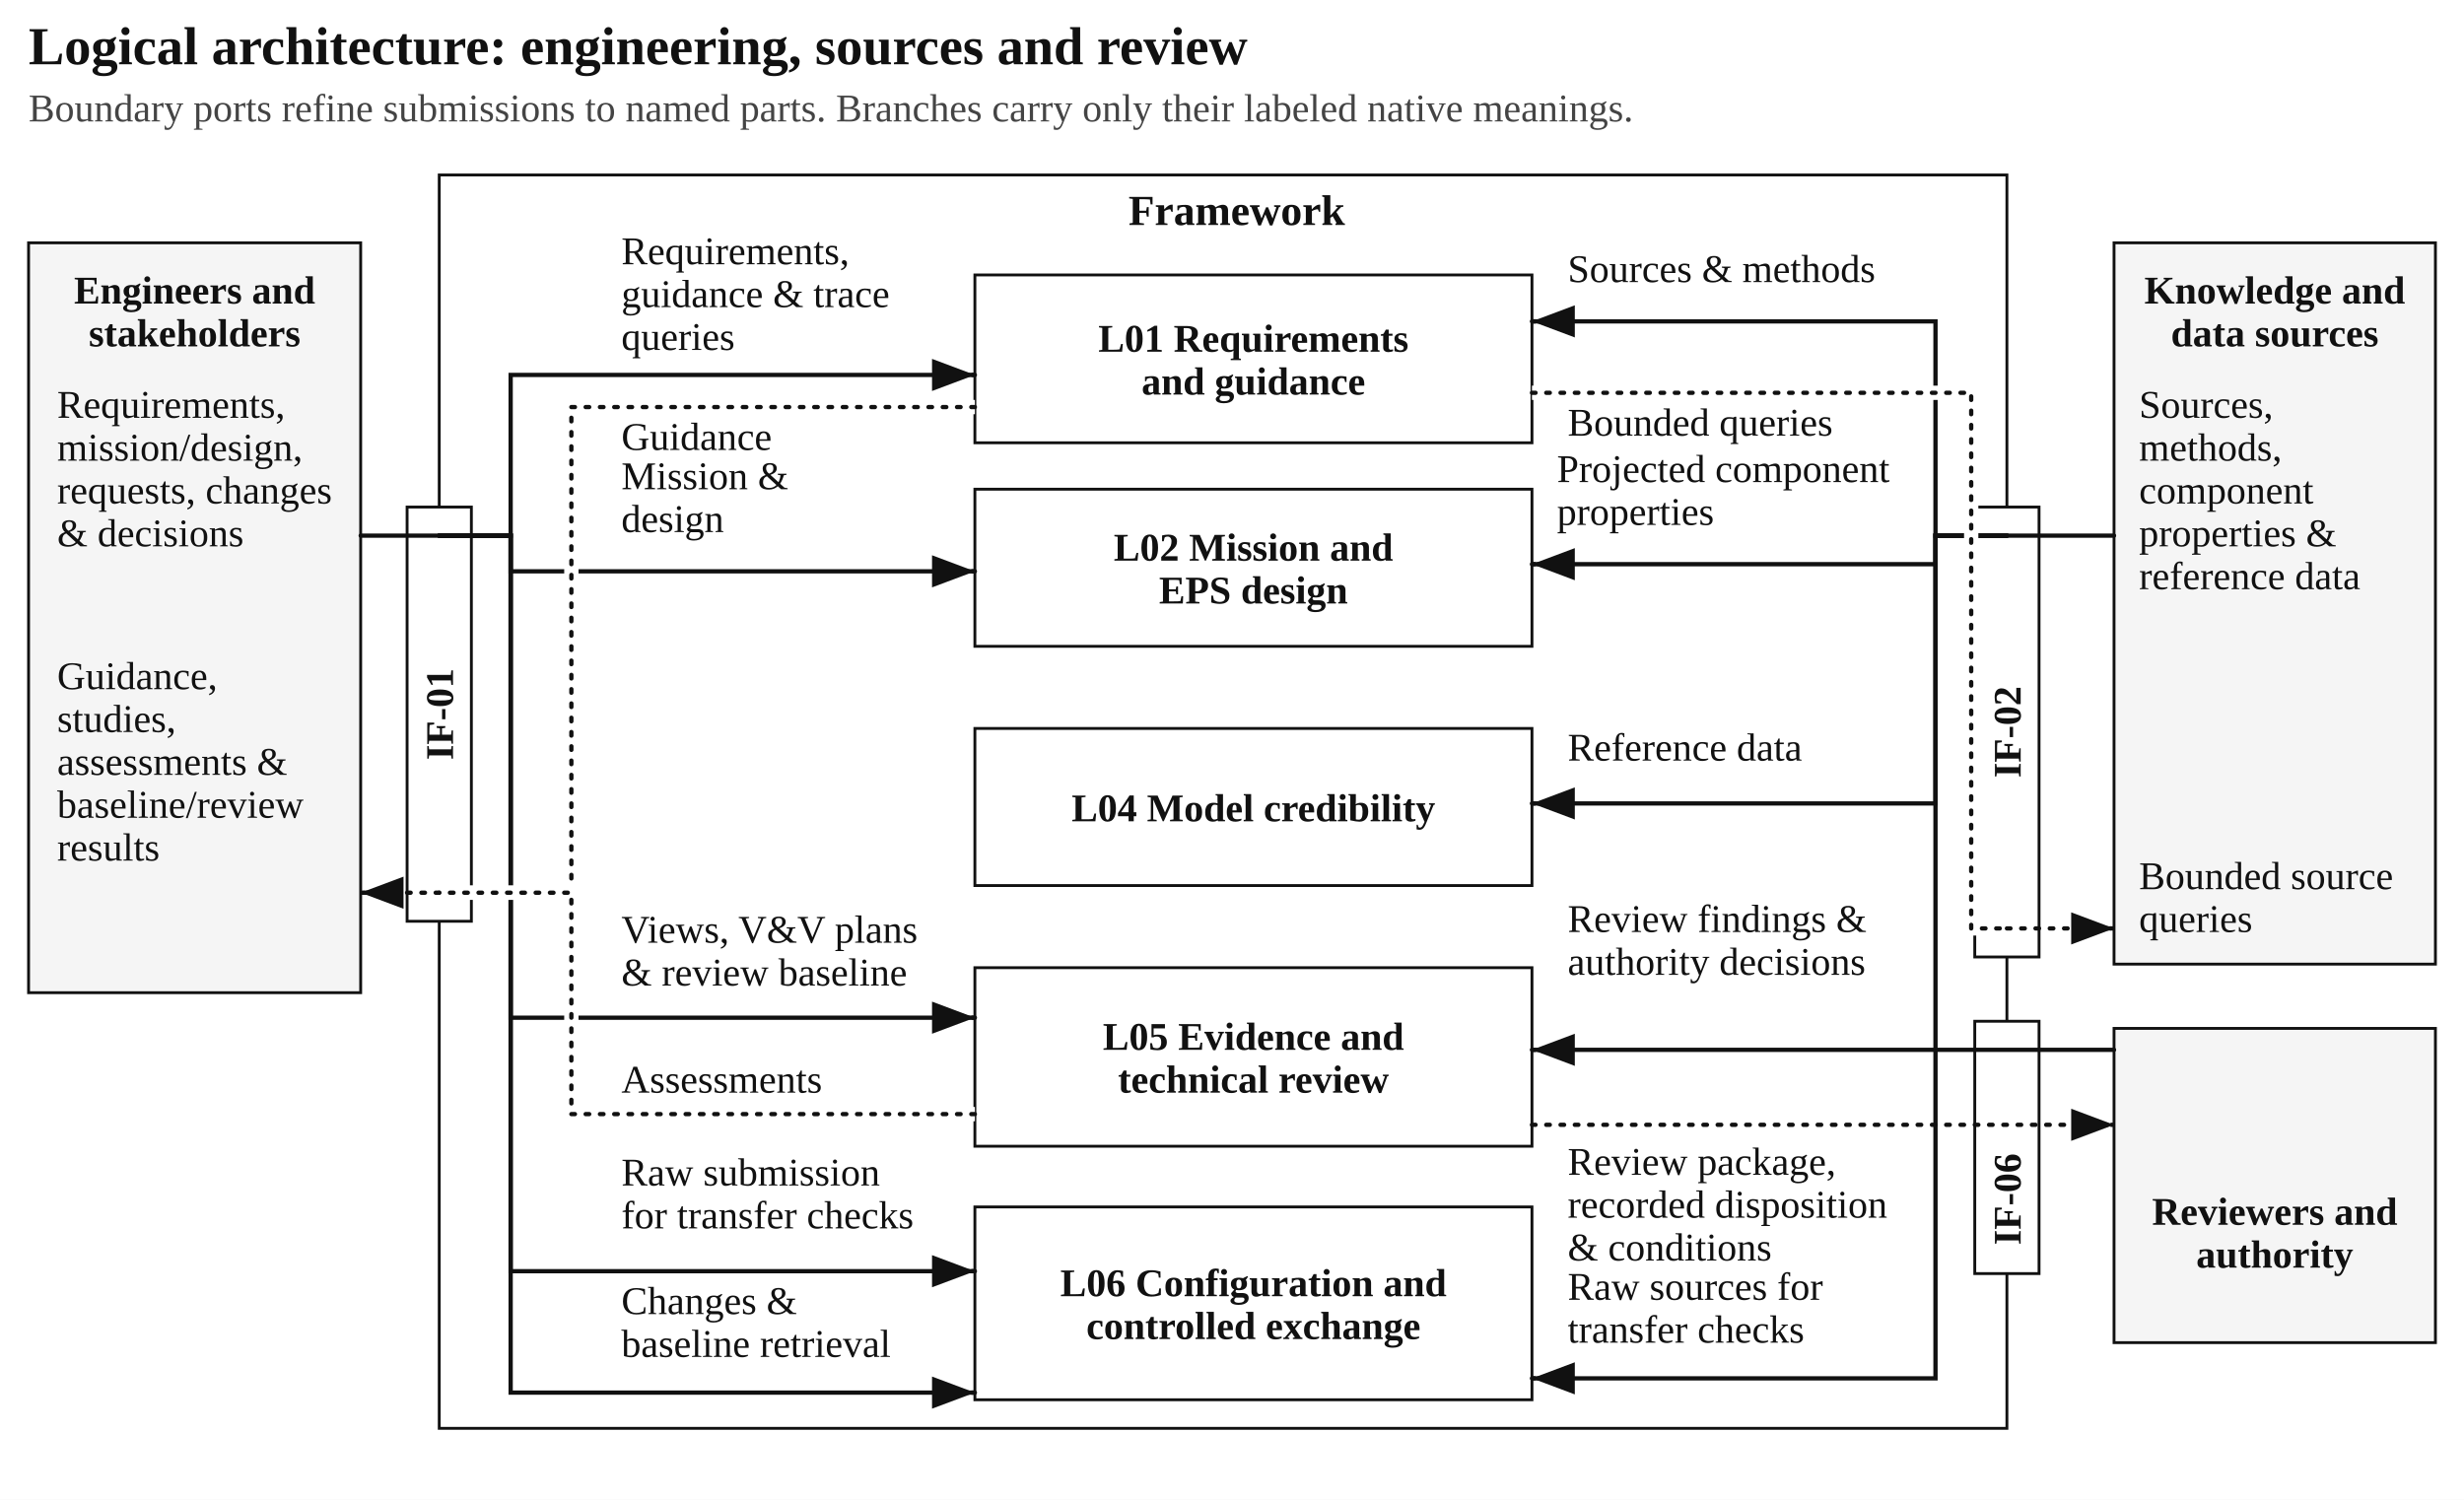
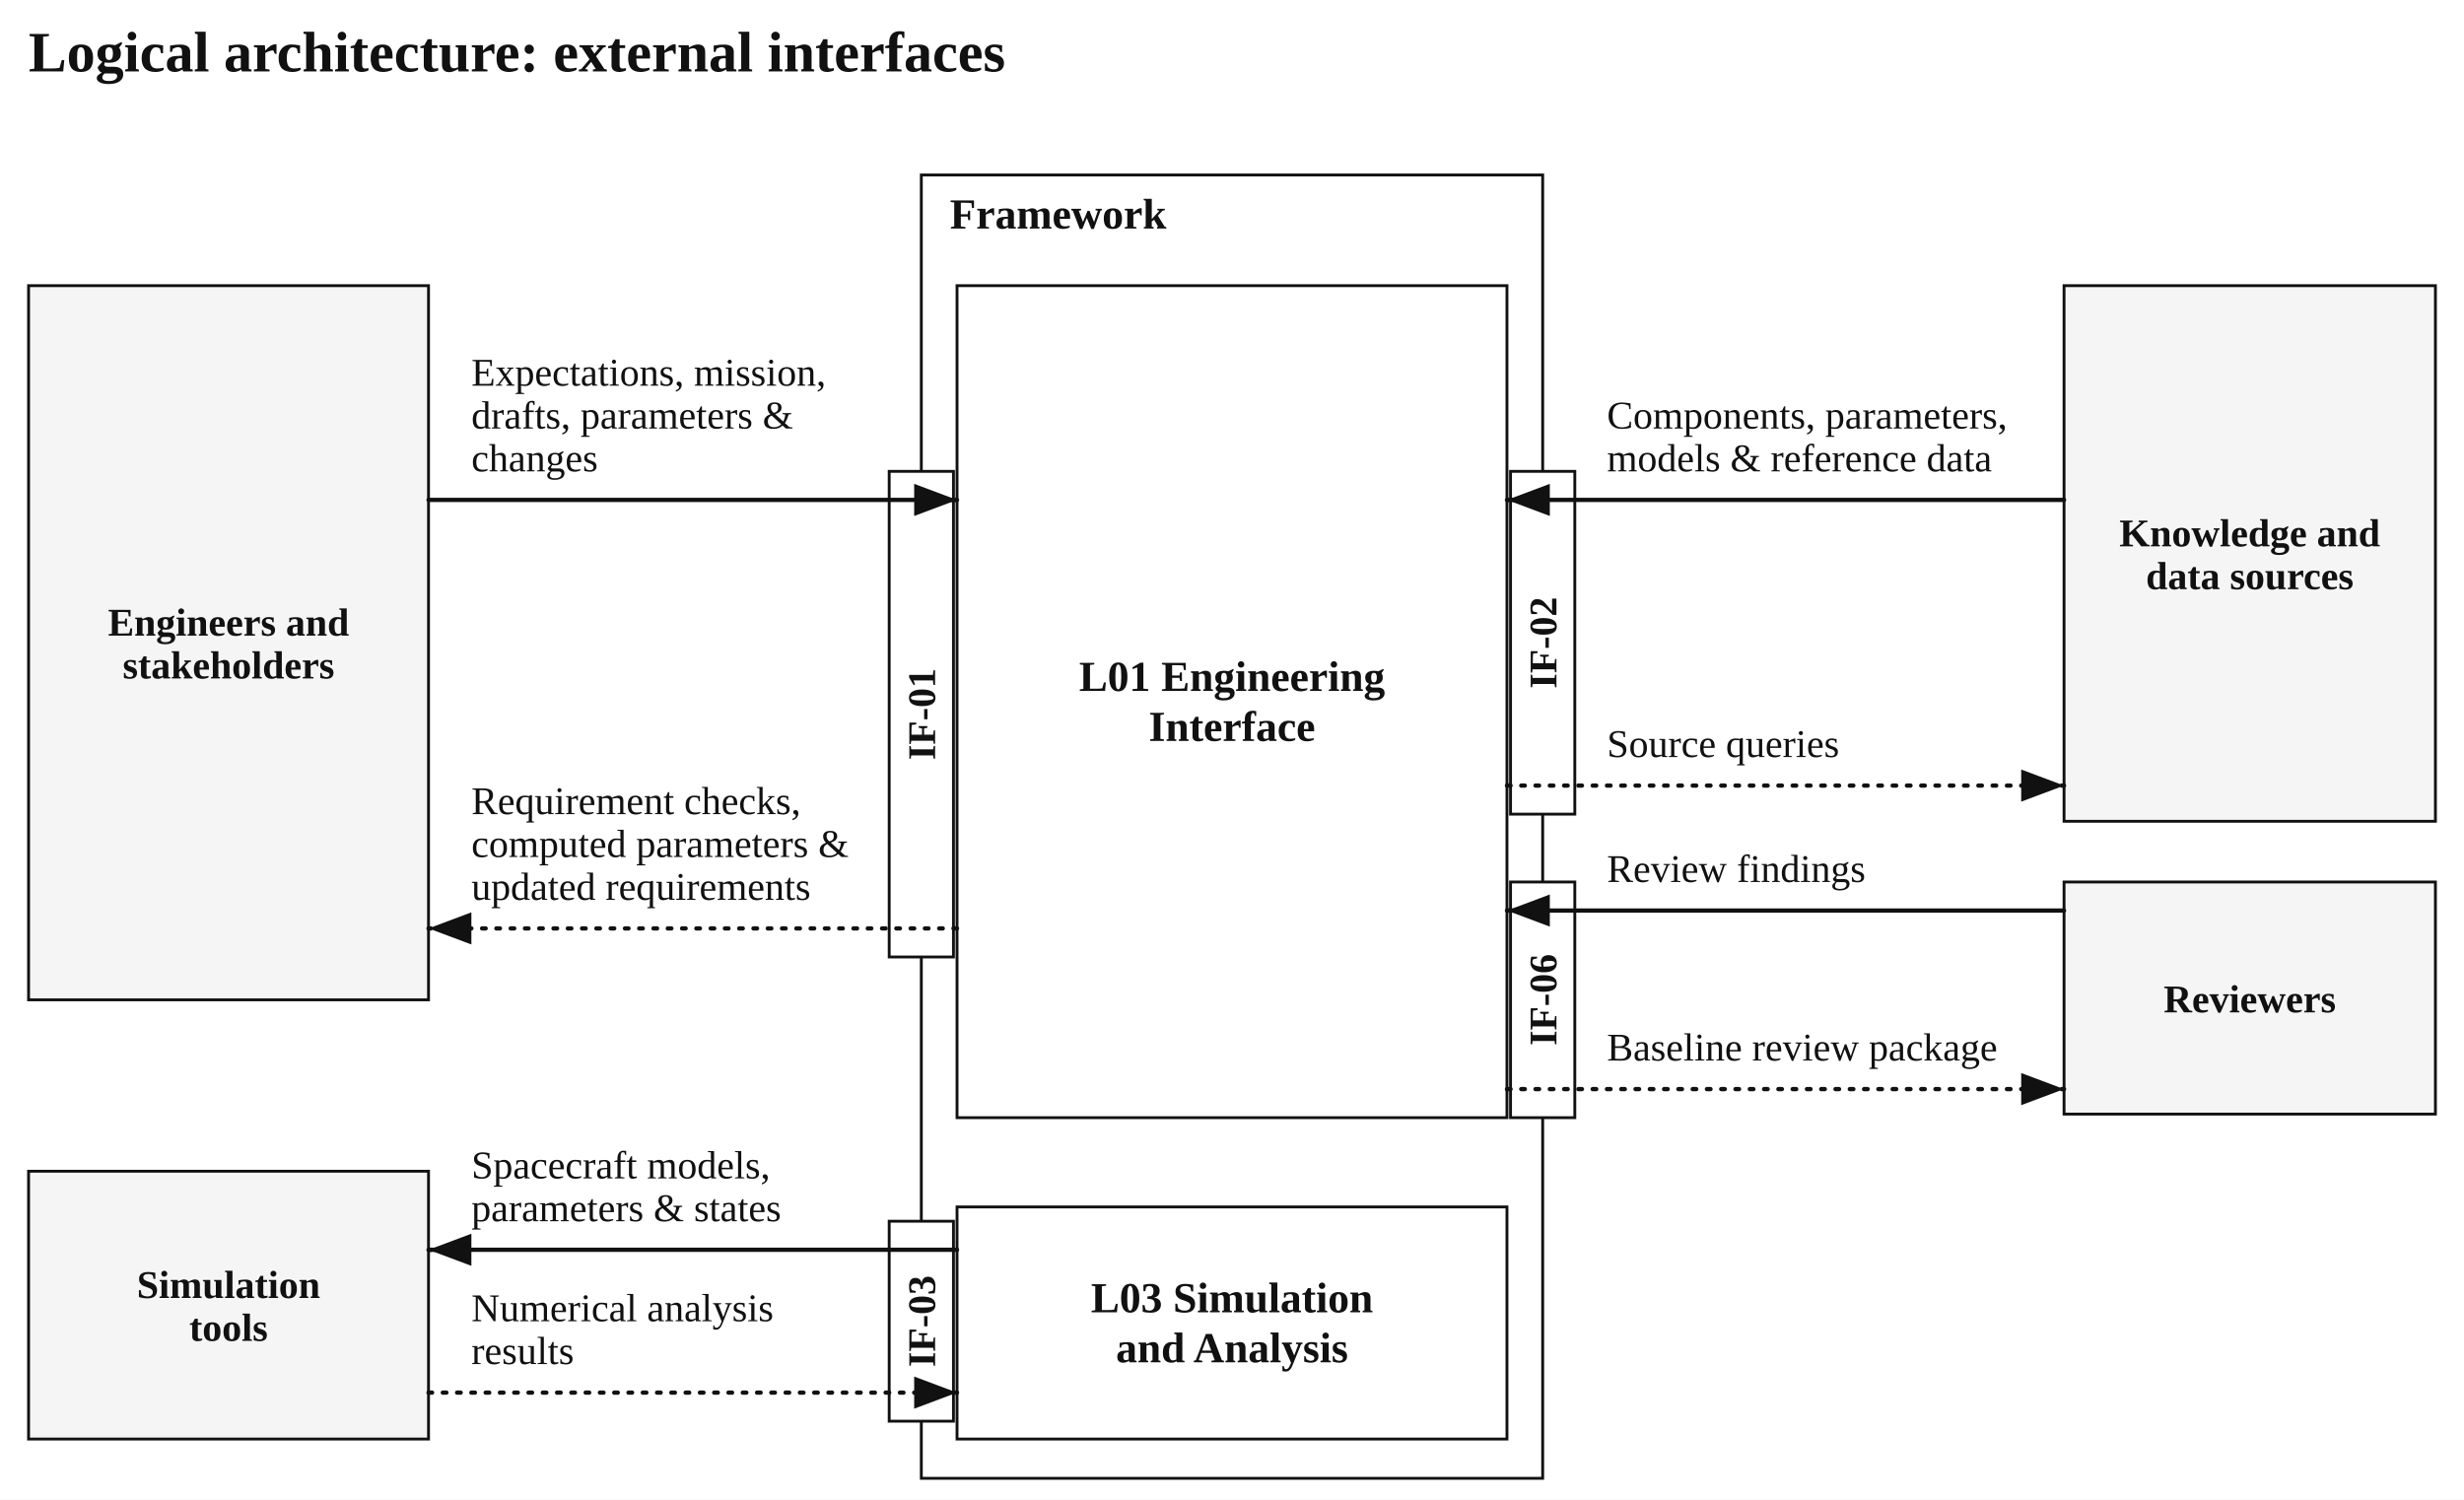
- <svg xmlns="http://www.w3.org/2000/svg" width="690pt" height="420pt" viewBox="0 0 690 420" role="img" aria-label="Logical architecture: engineering, sources and review">
-   <rect x="0" y="0" width="690" height="420" fill="white" />
+ <svg xmlns="http://www.w3.org/2000/svg" width="690pt" height="420pt" viewBox="0 0 690 420" role="img" aria-label="Logical architecture: external interfaces">
+   <rect x="0" y="0" width="690" height="420" fill="white" stroke="none" stroke-width=".8" />
  <defs>
-     <marker id="info" viewBox="0 0 12 9" refX="12" refY="4.5" markerWidth="12" markerHeight="9" markerUnits="userSpaceOnUse" orient="auto" overflow="visible">
-       <path d="M0 0 L12 4.5 L0 9 Z" fill="#111111" />
-     </marker>
-     <marker id="control" viewBox="0 0 12 9" refX="12" refY="4.5" markerWidth="12" markerHeight="9" markerUnits="userSpaceOnUse" orient="auto" overflow="visible">
+     <marker id="arrow" viewBox="0 0 12 9" refX="12" refY="4.5" markerWidth="12" markerHeight="9" markerUnits="userSpaceOnUse" orient="auto" overflow="visible">
      <path d="M0 0 L12 4.5 L0 9 Z" fill="#111111" />
    </marker>
  </defs>
-   <text x="8" y="18" font-family="Times New Roman, Times, serif" font-size="15" font-weight="bold" fill="#111111" text-anchor="start">Logical architecture: engineering, sources and review</text>
-   <text x="8" y="34" font-family="Times New Roman, Times, serif" font-size="11" font-weight="normal" fill="#444444" text-anchor="start">Boundary ports refine submissions to named parts. Branches carry only their labeled native meanings.</text>
+   <text x="8" y="20" font-family="Times New Roman, Times, serif" font-size="16" font-weight="bold" text-anchor="start" fill="#111111">Logical architecture: external interfaces</text>
  <g data-system="Framework">
-     <rect x="123" y="49" width="439" height="351" fill="white" stroke="#111111" stroke-width=".8" data-enclosure="Framework" />
-     <text x="316" y="63" font-family="Times New Roman, Times, serif" font-size="12" font-weight="bold" fill="#111111" text-anchor="start">Framework</text>
-     <g data-component="L01" data-occurrence="boundary">
-       <rect x="273" y="77" width="156" height="47" fill="white" stroke="#111111" stroke-width=".8" />
-       <text x="351.0" y="98.5" font-family="Times New Roman, Times, serif" font-size="11" font-weight="bold" fill="#111111" text-anchor="middle">L01 Requirements</text>
-       <text x="351.0" y="110.5" font-family="Times New Roman, Times, serif" font-size="11" font-weight="bold" fill="#111111" text-anchor="middle">and guidance</text>
+     <rect x="258" y="49" width="174" height="365" fill="white" stroke="#111111" stroke-width=".8" data-enclosure="Framework" />
+     <text x="266" y="64" font-family="Times New Roman, Times, serif" font-size="12" font-weight="bold" text-anchor="start" fill="#111111">Framework</text>
+     <g data-component="L01">
+       <rect x="268" y="80" width="154" height="233" fill="white" stroke="#111111" stroke-width=".8" />
+       <text x="345.0" y="193.5" font-family="Times New Roman, Times, serif" font-size="12" font-weight="bold" text-anchor="middle" fill="#111111">L01 Engineering</text>
+       <text x="345.0" y="207.5" font-family="Times New Roman, Times, serif" font-size="12" font-weight="bold" text-anchor="middle" fill="#111111">Interface</text>
    </g>
-     <g data-component="L02" data-occurrence="boundary">
-       <rect x="273" y="137" width="156" height="44" fill="white" stroke="#111111" stroke-width=".8" />
-       <text x="351.0" y="157.0" font-family="Times New Roman, Times, serif" font-size="11" font-weight="bold" fill="#111111" text-anchor="middle">L02 Mission and</text>
-       <text x="351.0" y="169.0" font-family="Times New Roman, Times, serif" font-size="11" font-weight="bold" fill="#111111" text-anchor="middle">EPS design</text>
+     <g data-component="L03">
+       <rect x="268" y="338" width="154" height="65" fill="white" stroke="#111111" stroke-width=".8" />
+       <text x="345.0" y="367.5" font-family="Times New Roman, Times, serif" font-size="12" font-weight="bold" text-anchor="middle" fill="#111111">L03 Simulation</text>
+       <text x="345.0" y="381.5" font-family="Times New Roman, Times, serif" font-size="12" font-weight="bold" text-anchor="middle" fill="#111111">and Analysis</text>
    </g>
-     <g data-component="L04" data-occurrence="boundary">
-       <rect x="273" y="204" width="156" height="44" fill="white" stroke="#111111" stroke-width=".8" />
-       <text x="351.0" y="230.0" font-family="Times New Roman, Times, serif" font-size="11" font-weight="bold" fill="#111111" text-anchor="middle">L04 Model credibility</text>
-     </g>
-     <g data-component="L05" data-occurrence="boundary">
-       <rect x="273" y="271" width="156" height="50" fill="white" stroke="#111111" stroke-width=".8" />
-       <text x="351.0" y="294.0" font-family="Times New Roman, Times, serif" font-size="11" font-weight="bold" fill="#111111" text-anchor="middle">L05 Evidence and</text>
-       <text x="351.0" y="306.0" font-family="Times New Roman, Times, serif" font-size="11" font-weight="bold" fill="#111111" text-anchor="middle">technical review</text>
-     </g>
-     <g data-component="L06" data-occurrence="boundary">
-       <rect x="273" y="338" width="156" height="54" fill="white" stroke="#111111" stroke-width=".8" />
-       <text x="351.0" y="363.0" font-family="Times New Roman, Times, serif" font-size="11" font-weight="bold" fill="#111111" text-anchor="middle">L06 Configuration and</text>
-       <text x="351.0" y="375.0" font-family="Times New Roman, Times, serif" font-size="11" font-weight="bold" fill="#111111" text-anchor="middle">controlled exchange</text>
-     </g>
-     <rect x="114.0" y="142.0" width="18" height="116.0" fill="white" stroke="#111111" stroke-width=".8" data-port="p01" data-interface="IF-01" data-owner="Framework" data-boundary-x="123" data-features="engineeringSubmission,engineeringResponse" />
-     <text x="123" y="203.85" font-family="Times New Roman, Times, serif" font-size="11" font-weight="bold" fill="#111111" text-anchor="middle" transform="rotate(-90 123 200)" data-port-label="p01" data-interface-label="IF-01" data-label-y="200.0" data-label-span="25.6630859375">IF-01</text>
-     <rect x="553.0" y="142.0" width="18" height="126.0" fill="white" stroke="#111111" stroke-width=".8" data-port="p02" data-interface="IF-02" data-owner="Framework" data-boundary-x="562" data-features="sourceSubmission,sourceQuery" />
-     <text x="562" y="208.85" font-family="Times New Roman, Times, serif" font-size="11" font-weight="bold" fill="#111111" text-anchor="middle" transform="rotate(-90 562 205)" data-port-label="p02" data-interface-label="IF-02" data-label-y="205.0" data-label-span="25.6630859375">IF-02</text>
-     <rect x="553.0" y="286.0" width="18" height="70.663" fill="white" stroke="#111111" stroke-width=".8" data-port="p06" data-interface="IF-06" data-owner="Framework" data-boundary-x="562" data-features="reviewSubmission,reviewResponse" />
-     <text x="562" y="339.682" font-family="Times New Roman, Times, serif" font-size="11" font-weight="bold" fill="#111111" text-anchor="middle" transform="rotate(-90 562 335.832)" data-port-label="p06" data-interface-label="IF-06" data-label-y="335.83154296875" data-label-span="25.6630859375">IF-06</text>
-     <g id="ref-B02" data-routes="B02,B03,B07" data-component-endpoint="L01" data-flow-parent="X01.1">
-       <path id="arrow-ref-B02" d="M123 150 H143 V105 H273" fill="none" stroke="#111111" stroke-width="1.2" data-end-marker="url(#info)" data-terminal-head="true" data-line-style="solid" stroke-linecap="round" />
-       <text x="174" y="74" font-family="Times New Roman, Times, serif" font-size="11" font-weight="normal" fill="#111111" text-anchor="start">Requirements,</text>
-       <text x="174" y="86" font-family="Times New Roman, Times, serif" font-size="11" font-weight="normal" fill="#111111" text-anchor="start">guidance &amp; trace</text>
-       <text x="174" y="98" font-family="Times New Roman, Times, serif" font-size="11" font-weight="normal" fill="#111111" text-anchor="start">queries</text>
-     </g>
-     <g id="ref-B08" data-routes="B08,B09" data-component-endpoint="L02" data-flow-parent="X01.1">
-       <path id="arrow-ref-B08" d="M123 150 H143 V160 H273" fill="none" stroke="#111111" stroke-width="1.2" data-end-marker="url(#info)" data-terminal-head="true" data-line-style="solid" stroke-linecap="round" />
-       <text x="174" y="137" font-family="Times New Roman, Times, serif" font-size="11" font-weight="normal" fill="#111111" text-anchor="start">Mission &amp;</text>
-       <text x="174" y="149" font-family="Times New Roman, Times, serif" font-size="11" font-weight="normal" fill="#111111" text-anchor="start">design</text>
-     </g>
-     <g id="ref-B04" data-routes="B04,B06,B11" data-component-endpoint="L05" data-flow-parent="X01.1">
-       <path id="arrow-ref-B04" d="M123 150 H143 V285 H273" fill="none" stroke="#111111" stroke-width="1.2" data-end-marker="url(#info)" data-terminal-head="true" data-line-style="solid" stroke-linecap="round" />
-       <text x="174" y="264" font-family="Times New Roman, Times, serif" font-size="11" font-weight="normal" fill="#111111" text-anchor="start">Views, V&amp;V plans</text>
-       <text x="174" y="276" font-family="Times New Roman, Times, serif" font-size="11" font-weight="normal" fill="#111111" text-anchor="start">&amp; review baseline</text>
-     </g>
-     <g id="ref-B01" data-routes="B01" data-component-endpoint="L06" data-flow-parent="X01.1">
-       <path id="arrow-ref-B01" d="M123 150 H143 V356 H273" fill="none" stroke="#111111" stroke-width="1.2" data-end-marker="url(#info)" data-terminal-head="true" data-line-style="solid" stroke-linecap="round" />
-       <text x="174" y="332" font-family="Times New Roman, Times, serif" font-size="11" font-weight="normal" fill="#111111" text-anchor="start">Raw submission</text>
-       <text x="174" y="344" font-family="Times New Roman, Times, serif" font-size="11" font-weight="normal" fill="#111111" text-anchor="start">for transfer checks</text>
-     </g>
-     <g id="ref-B05" data-routes="B05,B10" data-component-endpoint="L06" data-flow-parent="X01.1">
-       <path id="arrow-ref-B05" d="M123 150 H143 V390 H273" fill="none" stroke="#111111" stroke-width="1.2" data-end-marker="url(#info)" data-terminal-head="true" data-line-style="solid" stroke-linecap="round" />
-       <text x="174" y="368" font-family="Times New Roman, Times, serif" font-size="11" font-weight="normal" fill="#111111" text-anchor="start">Changes &amp;</text>
-       <text x="174" y="380" font-family="Times New Roman, Times, serif" font-size="11" font-weight="normal" fill="#111111" text-anchor="start">baseline retrieval</text>
-     </g>
-     <g id="ref-B12" data-routes="B12" data-component-endpoint="L01" data-flow-parent="X01.2">
-       <path d="M273 114 H160 V250 H123" fill="none" stroke="white" stroke-width="4" data-crossing="no junction" />
-       <path id="arrow-ref-B12" d="M273 114 H160 V250 H123" fill="none" stroke="#111111" stroke-width="1.2" data-end-marker="url(#info)" data-terminal-head="false" data-line-style="dotted" stroke-linecap="round" stroke-dasharray="1 3" />
-       <text x="174" y="126" font-family="Times New Roman, Times, serif" font-size="11" font-weight="normal" fill="#111111" text-anchor="start">Guidance</text>
-     </g>
-     <g id="ref-B13" data-routes="B13" data-component-endpoint="L05" data-flow-parent="X01.2">
-       <path d="M273 312 H160 V250 H123" fill="none" stroke="white" stroke-width="4" data-crossing="no junction" />
-       <path id="arrow-ref-B13" d="M273 312 H160 V250 H123" fill="none" stroke="#111111" stroke-width="1.2" data-end-marker="url(#info)" data-terminal-head="false" data-line-style="dotted" stroke-linecap="round" stroke-dasharray="1 3" />
-       <text x="174" y="306" font-family="Times New Roman, Times, serif" font-size="11" font-weight="normal" fill="#111111" text-anchor="start">Assessments</text>
-     </g>
-     <g id="ref-B16" data-routes="B16" data-component-endpoint="L01" data-flow-parent="X02.1">
-       <path id="arrow-ref-B16" d="M562 150 H542 V90 H429" fill="none" stroke="#111111" stroke-width="1.2" data-end-marker="url(#info)" data-terminal-head="true" data-line-style="solid" stroke-linecap="round" />
-       <text x="439" y="79" font-family="Times New Roman, Times, serif" font-size="11" font-weight="normal" fill="#111111" text-anchor="start">Sources &amp; methods</text>
-     </g>
-     <g id="ref-B17" data-routes="B17" data-component-endpoint="L02" data-flow-parent="X02.1">
-       <path id="arrow-ref-B17" d="M562 150 H542 V158 H429" fill="none" stroke="#111111" stroke-width="1.2" data-end-marker="url(#info)" data-terminal-head="true" data-line-style="solid" stroke-linecap="round" />
-       <text x="436" y="135" font-family="Times New Roman, Times, serif" font-size="11" font-weight="normal" fill="#111111" text-anchor="start">Projected component</text>
-       <text x="436" y="147" font-family="Times New Roman, Times, serif" font-size="11" font-weight="normal" fill="#111111" text-anchor="start">properties</text>
-     </g>
-     <g id="ref-B15" data-routes="B15" data-component-endpoint="L04" data-flow-parent="X02.1">
-       <path id="arrow-ref-B15" d="M562 150 H542 V225 H429" fill="none" stroke="#111111" stroke-width="1.2" data-end-marker="url(#info)" data-terminal-head="true" data-line-style="solid" stroke-linecap="round" />
-       <text x="439" y="213" font-family="Times New Roman, Times, serif" font-size="11" font-weight="normal" fill="#111111" text-anchor="start">Reference data</text>
-     </g>
-     <g id="ref-B14" data-routes="B14" data-component-endpoint="L06" data-flow-parent="X02.1">
-       <path id="arrow-ref-B14" d="M562 150 H542 V386 H429" fill="none" stroke="#111111" stroke-width="1.2" data-end-marker="url(#info)" data-terminal-head="true" data-line-style="solid" stroke-linecap="round" />
-       <text x="439" y="364" font-family="Times New Roman, Times, serif" font-size="11" font-weight="normal" fill="#111111" text-anchor="start">Raw sources for</text>
-       <text x="439" y="376" font-family="Times New Roman, Times, serif" font-size="11" font-weight="normal" fill="#111111" text-anchor="start">transfer checks</text>
-     </g>
-     <g id="ref-B18" data-routes="B18" data-component-endpoint="L01" data-flow-parent="X02.2">
-       <path d="M429 110 H552 V260 H562" fill="none" stroke="white" stroke-width="4" data-crossing="no junction" />
-       <path id="arrow-ref-B18" d="M429 110 H552 V260 H562" fill="none" stroke="#111111" stroke-width="1.2" data-end-marker="url(#info)" data-terminal-head="false" data-line-style="dotted" stroke-linecap="round" stroke-dasharray="1 3" />
-       <text x="439" y="122" font-family="Times New Roman, Times, serif" font-size="11" font-weight="normal" fill="#111111" text-anchor="start">Bounded queries</text>
-     </g>
+     <rect x="249.0" y="132" width="18" height="136" fill="white" stroke="#111111" stroke-width=".8" data-port="p01" data-interface="IF-01" data-owner="Framework" data-boundary-x="258" data-features="engineeringSubmission,engineeringResponse" />
+     <text x="258" y="203.85" font-family="Times New Roman, Times, serif" font-size="11" font-weight="bold" text-anchor="middle" fill="#111111" transform="rotate(-90 258 200)" data-port-label="p01" data-interface-label="IF-01" data-label-y="200.0" data-label-span="25.6630859375">IF-01</text>
+     <rect x="423.0" y="132" width="18" height="96" fill="white" stroke="#111111" stroke-width=".8" data-port="p02" data-interface="IF-02" data-owner="Framework" data-boundary-x="432" data-features="sourceSubmission,sourceQuery" />
+     <text x="432" y="183.85" font-family="Times New Roman, Times, serif" font-size="11" font-weight="bold" text-anchor="middle" fill="#111111" transform="rotate(-90 432 180)" data-port-label="p02" data-interface-label="IF-02" data-label-y="180.0" data-label-span="25.6630859375">IF-02</text>
+     <rect x="249.0" y="342" width="18" height="56" fill="white" stroke="#111111" stroke-width=".8" data-port="p03" data-interface="IF-03" data-owner="Framework" data-boundary-x="258" data-features="simulationInputs,analysisResults" />
+     <text x="258" y="373.85" font-family="Times New Roman, Times, serif" font-size="11" font-weight="bold" text-anchor="middle" fill="#111111" transform="rotate(-90 258 370)" data-port-label="p03" data-interface-label="IF-03" data-label-y="370.0" data-label-span="25.6630859375">IF-03</text>
+     <rect x="423.0" y="247" width="18" height="66" fill="white" stroke="#111111" stroke-width=".8" data-port="p06" data-interface="IF-06" data-owner="Framework" data-boundary-x="432" data-features="reviewSubmission,reviewResponse" />
+     <text x="432" y="283.85" font-family="Times New Roman, Times, serif" font-size="11" font-weight="bold" text-anchor="middle" fill="#111111" transform="rotate(-90 432 280)" data-port-label="p06" data-interface-label="IF-06" data-label-y="280.0" data-label-span="25.6630859375">IF-06</text>
  </g>
  <g data-actor="engineers">
-     <rect x="8" y="68" width="93" height="210" fill="#f5f5f5" stroke="#111111" stroke-width=".8" />
-     <text x="54.5" y="85" font-family="Times New Roman, Times, serif" font-size="11" font-weight="bold" fill="#111111" text-anchor="middle">Engineers and</text>
-     <text x="54.5" y="97" font-family="Times New Roman, Times, serif" font-size="11" font-weight="bold" fill="#111111" text-anchor="middle">stakeholders</text>
+     <rect x="8" y="80" width="112" height="200" fill="#f5f5f5" stroke="#111111" stroke-width=".8" />
+     <text x="64.0" y="178.0" font-family="Times New Roman, Times, serif" font-size="11" font-weight="bold" text-anchor="middle" fill="#111111">Engineers and</text>
+     <text x="64.0" y="190.0" font-family="Times New Roman, Times, serif" font-size="11" font-weight="bold" text-anchor="middle" fill="#111111">stakeholders</text>
  </g>
  <g data-actor="sources">
-     <rect x="592" y="68" width="90" height="202" fill="#f5f5f5" stroke="#111111" stroke-width=".8" />
-     <text x="637.0" y="85" font-family="Times New Roman, Times, serif" font-size="11" font-weight="bold" fill="#111111" text-anchor="middle">Knowledge and</text>
-     <text x="637.0" y="97" font-family="Times New Roman, Times, serif" font-size="11" font-weight="bold" fill="#111111" text-anchor="middle">data sources</text>
+     <rect x="578" y="80" width="104" height="150" fill="#f5f5f5" stroke="#111111" stroke-width=".8" />
+     <text x="630.0" y="153.0" font-family="Times New Roman, Times, serif" font-size="11" font-weight="bold" text-anchor="middle" fill="#111111">Knowledge and</text>
+     <text x="630.0" y="165.0" font-family="Times New Roman, Times, serif" font-size="11" font-weight="bold" text-anchor="middle" fill="#111111">data sources</text>
  </g>
  <g data-actor="reviewers">
-     <rect x="592" y="288" width="90" height="88" fill="#f5f5f5" stroke="#111111" stroke-width=".8" />
-     <text x="637.0" y="343" font-family="Times New Roman, Times, serif" font-size="11" font-weight="bold" fill="#111111" text-anchor="middle">Reviewers and</text>
-     <text x="637.0" y="355" font-family="Times New Roman, Times, serif" font-size="11" font-weight="bold" fill="#111111" text-anchor="middle">authority</text>
+     <rect x="578" y="247" width="104" height="65" fill="#f5f5f5" stroke="#111111" stroke-width=".8" />
+     <text x="630.0" y="283.5" font-family="Times New Roman, Times, serif" font-size="11" font-weight="bold" text-anchor="middle" fill="#111111">Reviewers</text>
  </g>
-   <g id="X01.1" data-flow="engineeringInputs" data-feature="engineeringSubmission" data-source="engineers.p.engineeringSubmission" data-target="framework.p01.engineeringSubmission" data-type="EngineeringSubmission" data-kind="information" data-interface="IF-01" data-port="p01" data-delegation="">
-     <path id="arrow-X01.1" d="M101 150 H123" fill="none" stroke="#111111" stroke-width="1.2" data-end-marker="url(#info)" data-terminal-head="false" data-line-style="solid" stroke-linecap="round" />
-     <text x="16" y="117" font-family="Times New Roman, Times, serif" font-size="11" font-weight="normal" fill="#111111" text-anchor="start">Requirements,</text>
-     <text x="16" y="129" font-family="Times New Roman, Times, serif" font-size="11" font-weight="normal" fill="#111111" text-anchor="start">mission/design,</text>
-     <text x="16" y="141" font-family="Times New Roman, Times, serif" font-size="11" font-weight="normal" fill="#111111" text-anchor="start">requests, changes</text>
-     <text x="16" y="153" font-family="Times New Roman, Times, serif" font-size="11" font-weight="normal" fill="#111111" text-anchor="start">&amp; decisions</text>
+   <g data-actor="tools">
+     <rect x="8" y="328" width="112" height="75" fill="#f5f5f5" stroke="#111111" stroke-width=".8" />
+     <text x="64.0" y="363.5" font-family="Times New Roman, Times, serif" font-size="11" font-weight="bold" text-anchor="middle" fill="#111111">Simulation</text>
+     <text x="64.0" y="375.5" font-family="Times New Roman, Times, serif" font-size="11" font-weight="bold" text-anchor="middle" fill="#111111">tools</text>
  </g>
-   <g id="X01.2" data-flow="engineeringOutputs" data-feature="engineeringResponse" data-source="framework.p01.engineeringResponse" data-target="engineers.p.engineeringResponse" data-type="EngineeringResponse" data-kind="information" data-interface="IF-01" data-port="p01" data-delegation="">
-     <path id="arrow-X01.2" d="M123 250 H101" fill="none" stroke="#111111" stroke-width="1.2" data-end-marker="url(#info)" data-terminal-head="true" data-line-style="dotted" stroke-linecap="round" stroke-dasharray="1 3" />
-     <text x="16" y="193" font-family="Times New Roman, Times, serif" font-size="11" font-weight="normal" fill="#111111" text-anchor="start">Guidance,</text>
-     <text x="16" y="205" font-family="Times New Roman, Times, serif" font-size="11" font-weight="normal" fill="#111111" text-anchor="start">studies,</text>
-     <text x="16" y="217" font-family="Times New Roman, Times, serif" font-size="11" font-weight="normal" fill="#111111" text-anchor="start">assessments &amp;</text>
-     <text x="16" y="229" font-family="Times New Roman, Times, serif" font-size="11" font-weight="normal" fill="#111111" text-anchor="start">baseline/review</text>
-     <text x="16" y="241" font-family="Times New Roman, Times, serif" font-size="11" font-weight="normal" fill="#111111" text-anchor="start">results</text>
+   <g id="X01.1" data-flow="engineeringSubmission" data-source="engineers.p.engineeringSubmission" data-target="framework.p01.engineeringSubmission" data-kind="information" data-interface="IF-01" data-component-endpoint="L01" data-delegation="L01.p01">
+     <path d="M120 140 H268" fill="none" stroke="#111111" stroke-width="1.2" data-end-marker="url(#arrow)" data-terminal-head="true" stroke-linecap="round" id="arrow-X01.1" data-line-style="solid" />
+     <text x="132" y="108" font-family="Times New Roman, Times, serif" font-size="11" font-weight="normal" text-anchor="start" fill="#111111">Expectations, mission,</text>
+     <text x="132" y="120" font-family="Times New Roman, Times, serif" font-size="11" font-weight="normal" text-anchor="start" fill="#111111">drafts, parameters &amp;</text>
+     <text x="132" y="132" font-family="Times New Roman, Times, serif" font-size="11" font-weight="normal" text-anchor="start" fill="#111111">changes</text>
  </g>
-   <g id="X02.1" data-flow="sourceData" data-feature="sourceSubmission" data-source="sources.p.sourceSubmission" data-target="framework.p02.sourceSubmission" data-type="SourceSubmission" data-kind="information" data-interface="IF-02" data-port="p02" data-delegation="">
-     <path id="arrow-X02.1" d="M592 150 H562" fill="none" stroke="#111111" stroke-width="1.2" data-end-marker="url(#info)" data-terminal-head="false" data-line-style="solid" stroke-linecap="round" />
-     <text x="599" y="117" font-family="Times New Roman, Times, serif" font-size="11" font-weight="normal" fill="#111111" text-anchor="start">Sources,</text>
-     <text x="599" y="129" font-family="Times New Roman, Times, serif" font-size="11" font-weight="normal" fill="#111111" text-anchor="start">methods,</text>
-     <text x="599" y="141" font-family="Times New Roman, Times, serif" font-size="11" font-weight="normal" fill="#111111" text-anchor="start">component</text>
-     <text x="599" y="153" font-family="Times New Roman, Times, serif" font-size="11" font-weight="normal" fill="#111111" text-anchor="start">properties &amp;</text>
-     <text x="599" y="165" font-family="Times New Roman, Times, serif" font-size="11" font-weight="normal" fill="#111111" text-anchor="start">reference data</text>
+   <g id="X01.2" data-flow="engineeringResponse" data-source="framework.p01.engineeringResponse" data-target="engineers.p.engineeringResponse" data-kind="information" data-interface="IF-01" data-component-endpoint="L01" data-delegation="L01.p01">
+     <path d="M268 260 H120" fill="none" stroke="#111111" stroke-width="1.2" data-end-marker="url(#arrow)" data-terminal-head="true" stroke-linecap="round" stroke-dasharray="1 3" id="arrow-X01.2" data-line-style="dotted" />
+     <text x="132" y="228" font-family="Times New Roman, Times, serif" font-size="11" font-weight="normal" text-anchor="start" fill="#111111">Requirement checks,</text>
+     <text x="132" y="240" font-family="Times New Roman, Times, serif" font-size="11" font-weight="normal" text-anchor="start" fill="#111111">computed parameters &amp;</text>
+     <text x="132" y="252" font-family="Times New Roman, Times, serif" font-size="11" font-weight="normal" text-anchor="start" fill="#111111">updated requirements</text>
  </g>
-   <g id="X02.2" data-flow="sourceRequest" data-feature="sourceQuery" data-source="framework.p02.sourceQuery" data-target="sources.p.sourceQuery" data-type="SourceQuery" data-kind="information" data-interface="IF-02" data-port="p02" data-delegation="">
-     <path id="arrow-X02.2" d="M562 260 H592" fill="none" stroke="#111111" stroke-width="1.2" data-end-marker="url(#info)" data-terminal-head="true" data-line-style="dotted" stroke-linecap="round" stroke-dasharray="1 3" />
-     <text x="599" y="249" font-family="Times New Roman, Times, serif" font-size="11" font-weight="normal" fill="#111111" text-anchor="start">Bounded source</text>
-     <text x="599" y="261" font-family="Times New Roman, Times, serif" font-size="11" font-weight="normal" fill="#111111" text-anchor="start">queries</text>
+   <g id="X02.1" data-flow="sourceSubmission" data-source="sources.p.sourceSubmission" data-target="framework.p02.sourceSubmission" data-kind="information" data-interface="IF-02" data-component-endpoint="L01" data-delegation="L01.p02">
+     <path d="M578 140 H422" fill="none" stroke="#111111" stroke-width="1.2" data-end-marker="url(#arrow)" data-terminal-head="true" stroke-linecap="round" id="arrow-X02.1" data-line-style="solid" />
+     <text x="450" y="120" font-family="Times New Roman, Times, serif" font-size="11" font-weight="normal" text-anchor="start" fill="#111111">Components, parameters,</text>
+     <text x="450" y="132" font-family="Times New Roman, Times, serif" font-size="11" font-weight="normal" text-anchor="start" fill="#111111">models &amp; reference data</text>
  </g>
-   <g id="X06.1" data-flow="reviewFindingsDecisions" data-feature="reviewSubmission" data-source="reviewers.p.reviewSubmission" data-target="framework.p06.reviewSubmission" data-type="ReviewSubmission" data-kind="information" data-interface="IF-06" data-port="p06" data-delegation="L05.p06">
-     <path id="arrow-X06.1" d="M592 294 H429" fill="none" stroke="#111111" stroke-width="1.2" data-end-marker="url(#info)" data-terminal-head="true" data-line-style="solid" stroke-linecap="round" />
-     <text x="439" y="261" font-family="Times New Roman, Times, serif" font-size="11" font-weight="normal" fill="#111111" text-anchor="start">Review findings &amp;</text>
-     <text x="439" y="273" font-family="Times New Roman, Times, serif" font-size="11" font-weight="normal" fill="#111111" text-anchor="start">authority decisions</text>
+   <g id="X02.2" data-flow="sourceQuery" data-source="framework.p02.sourceQuery" data-target="sources.p.sourceQuery" data-kind="information" data-interface="IF-02" data-component-endpoint="L01" data-delegation="L01.p02">
+     <path d="M422 220 H578" fill="none" stroke="#111111" stroke-width="1.2" data-end-marker="url(#arrow)" data-terminal-head="true" stroke-linecap="round" stroke-dasharray="1 3" id="arrow-X02.2" data-line-style="dotted" />
+     <text x="450" y="212" font-family="Times New Roman, Times, serif" font-size="11" font-weight="normal" text-anchor="start" fill="#111111">Source queries</text>
  </g>
-   <g id="X06.2" data-flow="reviewPackage" data-feature="reviewResponse" data-source="framework.p06.reviewResponse" data-target="reviewers.p.reviewResponse" data-type="ReviewResponse" data-kind="information" data-interface="IF-06" data-port="p06" data-delegation="L05.p06">
-     <path id="arrow-X06.2" d="M429 315 H592" fill="none" stroke="#111111" stroke-width="1.2" data-end-marker="url(#info)" data-terminal-head="true" data-line-style="dotted" stroke-linecap="round" stroke-dasharray="1 3" />
-     <text x="439" y="329" font-family="Times New Roman, Times, serif" font-size="11" font-weight="normal" fill="#111111" text-anchor="start">Review package,</text>
-     <text x="439" y="341" font-family="Times New Roman, Times, serif" font-size="11" font-weight="normal" fill="#111111" text-anchor="start">recorded disposition</text>
-     <text x="439" y="353" font-family="Times New Roman, Times, serif" font-size="11" font-weight="normal" fill="#111111" text-anchor="start">&amp; conditions</text>
+   <g id="X03.1" data-flow="simulationInputs" data-source="framework.p03.simulationInputs" data-target="tools.p.simulationInputs" data-kind="information" data-interface="IF-03" data-component-endpoint="L03" data-delegation="L03.p03">
+     <path d="M268 350 H120" fill="none" stroke="#111111" stroke-width="1.2" data-end-marker="url(#arrow)" data-terminal-head="true" stroke-linecap="round" id="arrow-X03.1" data-line-style="solid" />
+     <text x="132" y="330" font-family="Times New Roman, Times, serif" font-size="11" font-weight="normal" text-anchor="start" fill="#111111">Spacecraft models,</text>
+     <text x="132" y="342" font-family="Times New Roman, Times, serif" font-size="11" font-weight="normal" text-anchor="start" fill="#111111">parameters &amp; states</text>
+   </g>
+   <g id="X03.4" data-flow="analysisResults" data-source="tools.p.analysisResults" data-target="framework.p03.analysisResults" data-kind="information" data-interface="IF-03" data-component-endpoint="L03" data-delegation="L03.p03">
+     <path d="M120 390 H268" fill="none" stroke="#111111" stroke-width="1.2" data-end-marker="url(#arrow)" data-terminal-head="true" stroke-linecap="round" stroke-dasharray="1 3" id="arrow-X03.4" data-line-style="dotted" />
+     <text x="132" y="370" font-family="Times New Roman, Times, serif" font-size="11" font-weight="normal" text-anchor="start" fill="#111111">Numerical analysis</text>
+     <text x="132" y="382" font-family="Times New Roman, Times, serif" font-size="11" font-weight="normal" text-anchor="start" fill="#111111">results</text>
+   </g>
+   <g id="X06.1" data-flow="reviewSubmission" data-source="reviewers.p.reviewSubmission" data-target="framework.p06.reviewSubmission" data-kind="information" data-interface="IF-06" data-component-endpoint="L01" data-delegation="L01.p06">
+     <path d="M578 255 H422" fill="none" stroke="#111111" stroke-width="1.2" data-end-marker="url(#arrow)" data-terminal-head="true" stroke-linecap="round" id="arrow-X06.1" data-line-style="solid" />
+     <text x="450" y="247" font-family="Times New Roman, Times, serif" font-size="11" font-weight="normal" text-anchor="start" fill="#111111">Review findings</text>
+   </g>
+   <g id="X06.2" data-flow="reviewResponse" data-source="framework.p06.reviewResponse" data-target="reviewers.p.reviewResponse" data-kind="information" data-interface="IF-06" data-component-endpoint="L01" data-delegation="L01.p06">
+     <path d="M422 305 H578" fill="none" stroke="#111111" stroke-width="1.2" data-end-marker="url(#arrow)" data-terminal-head="true" stroke-linecap="round" stroke-dasharray="1 3" id="arrow-X06.2" data-line-style="dotted" />
+     <text x="450" y="297" font-family="Times New Roman, Times, serif" font-size="11" font-weight="normal" text-anchor="start" fill="#111111">Baseline review package</text>
  </g>
  <g data-layer="arrowheads" pointer-events="none">
-     <path d="M272 105 H273" fill="none" stroke="#111111" stroke-width="1.2" marker-end="url(#info)" data-arrow-source="arrow-ref-B02" />
-     <path d="M272 160 H273" fill="none" stroke="#111111" stroke-width="1.2" marker-end="url(#info)" data-arrow-source="arrow-ref-B08" />
-     <path d="M272 285 H273" fill="none" stroke="#111111" stroke-width="1.2" marker-end="url(#info)" data-arrow-source="arrow-ref-B04" />
-     <path d="M272 356 H273" fill="none" stroke="#111111" stroke-width="1.2" marker-end="url(#info)" data-arrow-source="arrow-ref-B01" />
-     <path d="M272 390 H273" fill="none" stroke="#111111" stroke-width="1.2" marker-end="url(#info)" data-arrow-source="arrow-ref-B05" />
-     <path d="M430 90 H429" fill="none" stroke="#111111" stroke-width="1.2" marker-end="url(#info)" data-arrow-source="arrow-ref-B16" />
-     <path d="M430 158 H429" fill="none" stroke="#111111" stroke-width="1.2" marker-end="url(#info)" data-arrow-source="arrow-ref-B17" />
-     <path d="M430 225 H429" fill="none" stroke="#111111" stroke-width="1.2" marker-end="url(#info)" data-arrow-source="arrow-ref-B15" />
-     <path d="M430 386 H429" fill="none" stroke="#111111" stroke-width="1.2" marker-end="url(#info)" data-arrow-source="arrow-ref-B14" />
-     <path d="M102 250 H101" fill="none" stroke="#111111" stroke-width="1.2" marker-end="url(#info)" data-arrow-source="arrow-X01.2" />
-     <path d="M591 260 H592" fill="none" stroke="#111111" stroke-width="1.2" marker-end="url(#info)" data-arrow-source="arrow-X02.2" />
-     <path d="M430 294 H429" fill="none" stroke="#111111" stroke-width="1.2" marker-end="url(#info)" data-arrow-source="arrow-X06.1" />
-     <path d="M591 315 H592" fill="none" stroke="#111111" stroke-width="1.2" marker-end="url(#info)" data-arrow-source="arrow-X06.2" />
+     <path d="M267 140 H268" fill="none" stroke="#111111" stroke-width="1.2" marker-end="url(#arrow)" data-arrow-source="arrow-X01.1" />
+     <path d="M121 260 H120" fill="none" stroke="#111111" stroke-width="1.2" marker-end="url(#arrow)" data-arrow-source="arrow-X01.2" />
+     <path d="M423 140 H422" fill="none" stroke="#111111" stroke-width="1.2" marker-end="url(#arrow)" data-arrow-source="arrow-X02.1" />
+     <path d="M577 220 H578" fill="none" stroke="#111111" stroke-width="1.2" marker-end="url(#arrow)" data-arrow-source="arrow-X02.2" />
+     <path d="M121 350 H120" fill="none" stroke="#111111" stroke-width="1.2" marker-end="url(#arrow)" data-arrow-source="arrow-X03.1" />
+     <path d="M267 390 H268" fill="none" stroke="#111111" stroke-width="1.2" marker-end="url(#arrow)" data-arrow-source="arrow-X03.4" />
+     <path d="M423 255 H422" fill="none" stroke="#111111" stroke-width="1.2" marker-end="url(#arrow)" data-arrow-source="arrow-X06.1" />
+     <path d="M577 305 H578" fill="none" stroke="#111111" stroke-width="1.2" marker-end="url(#arrow)" data-arrow-source="arrow-X06.2" />
  </g>
</svg>
